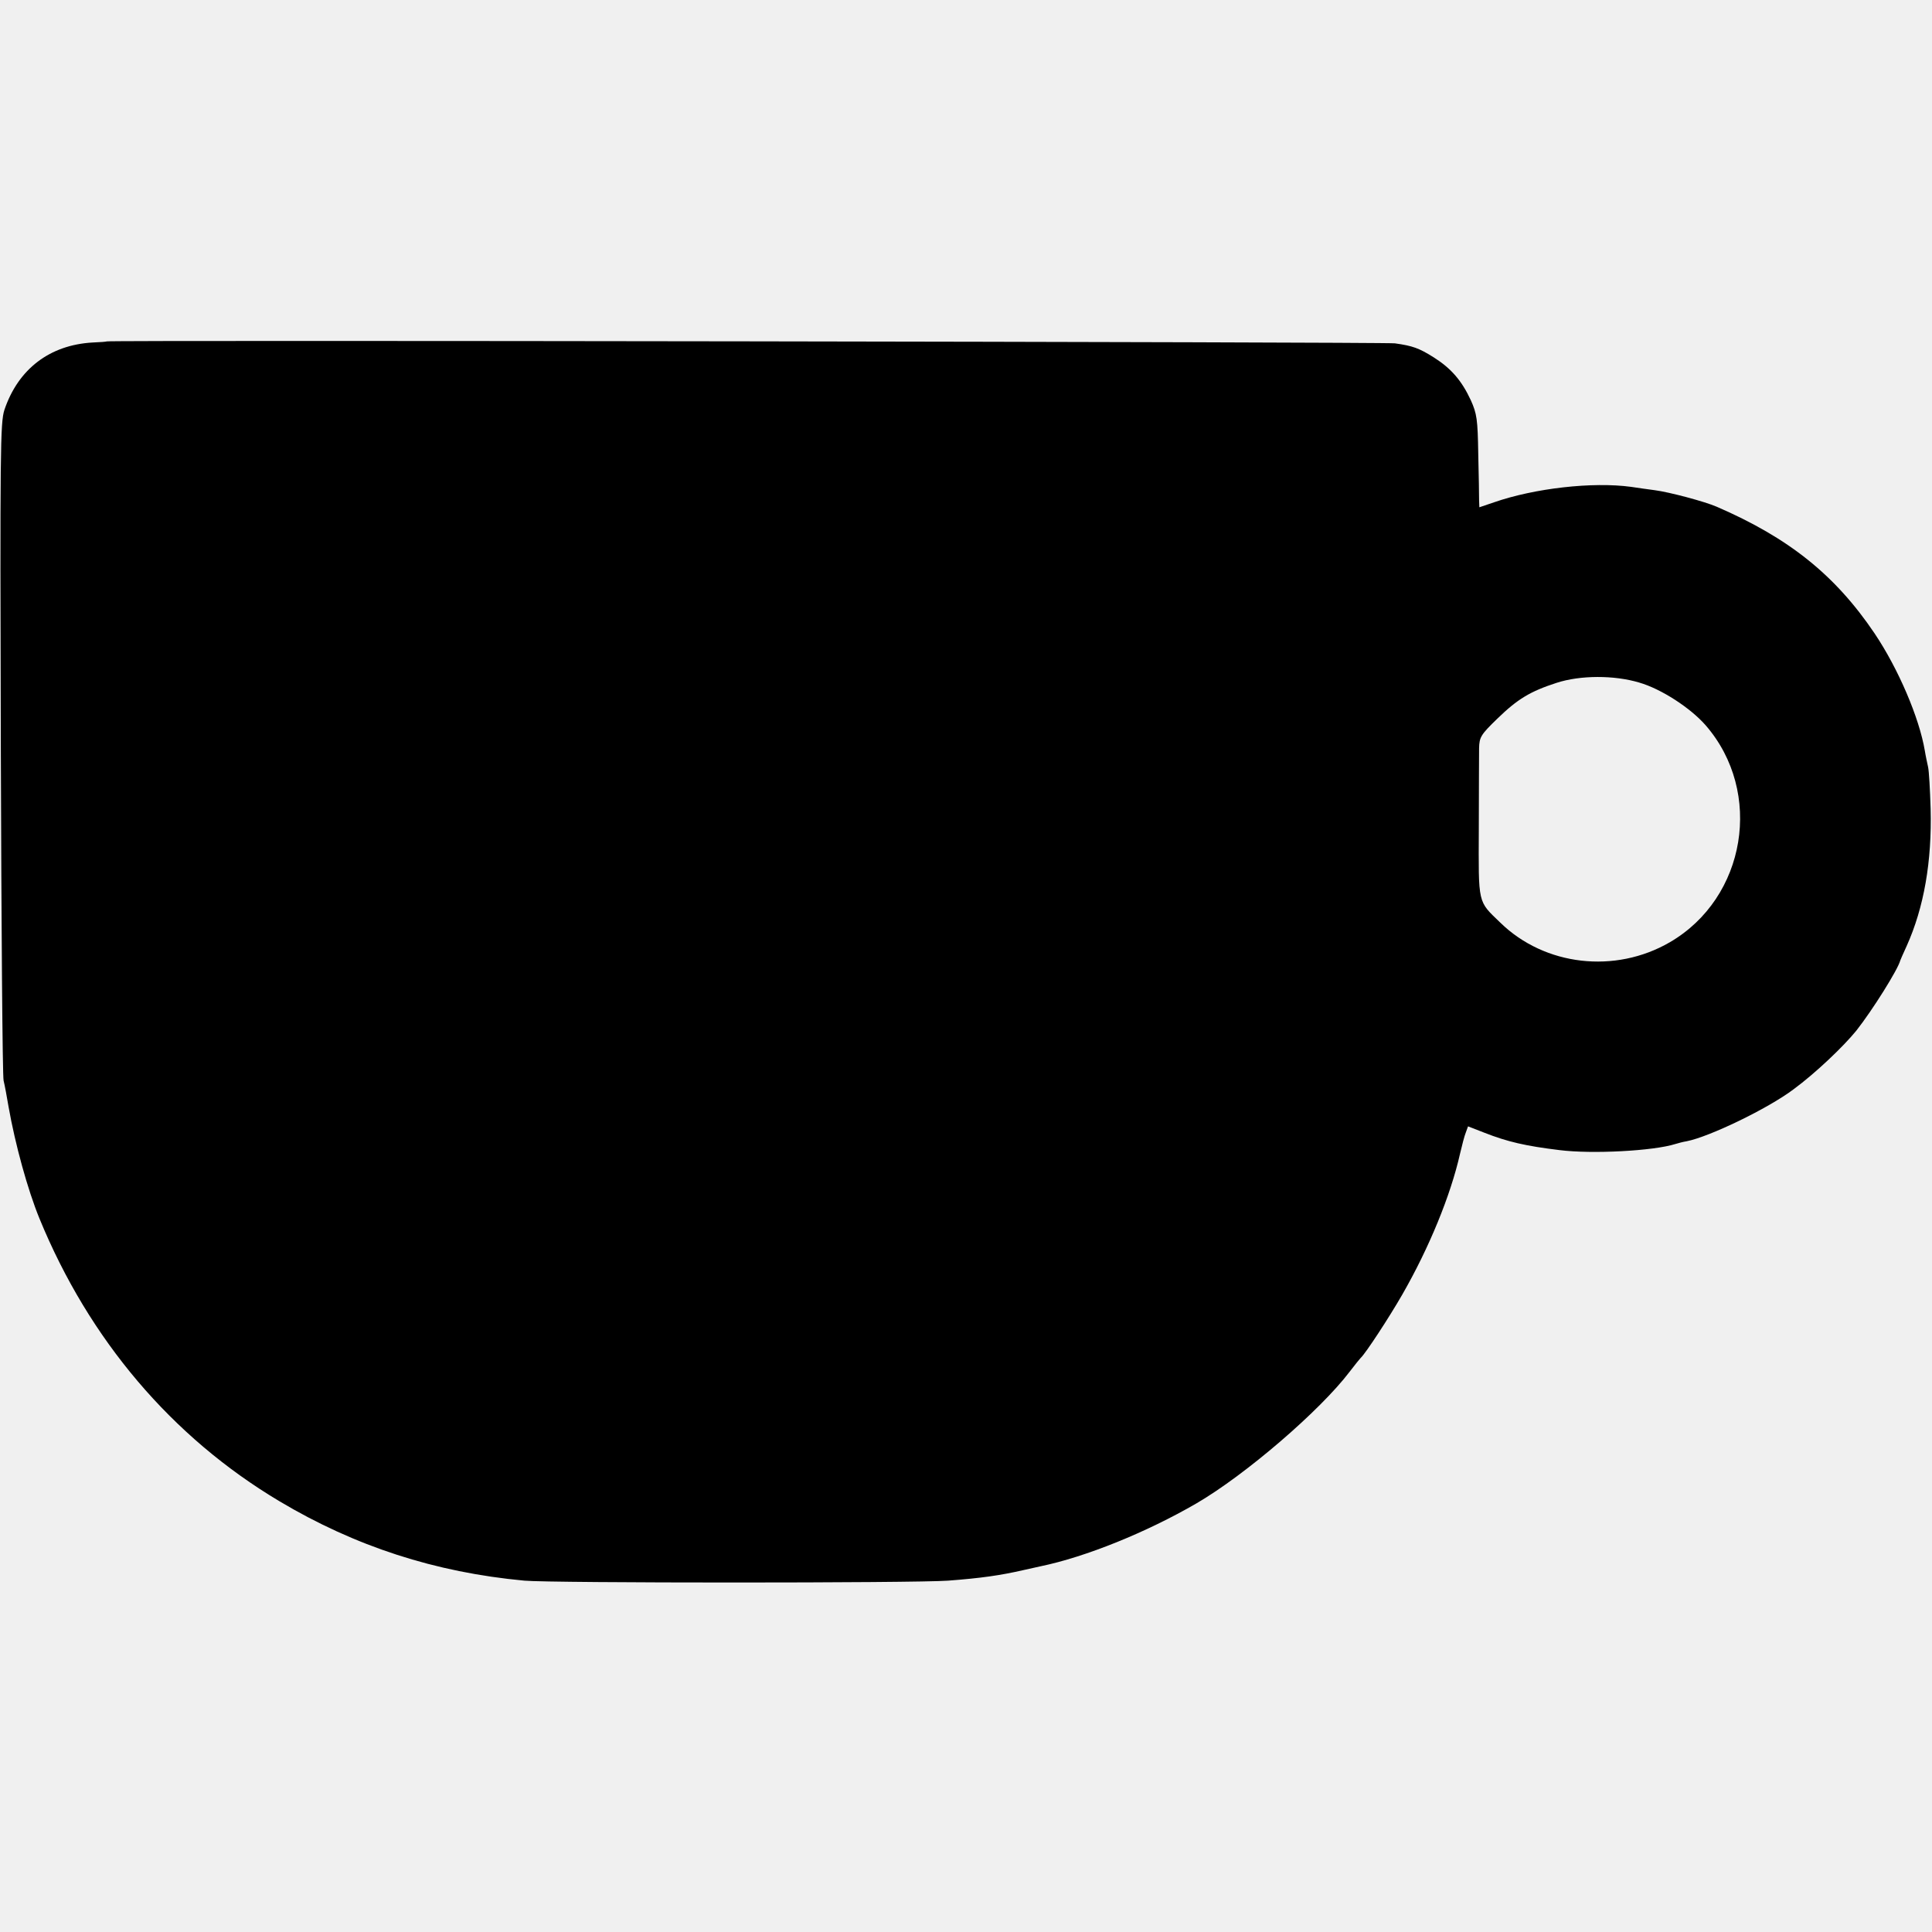
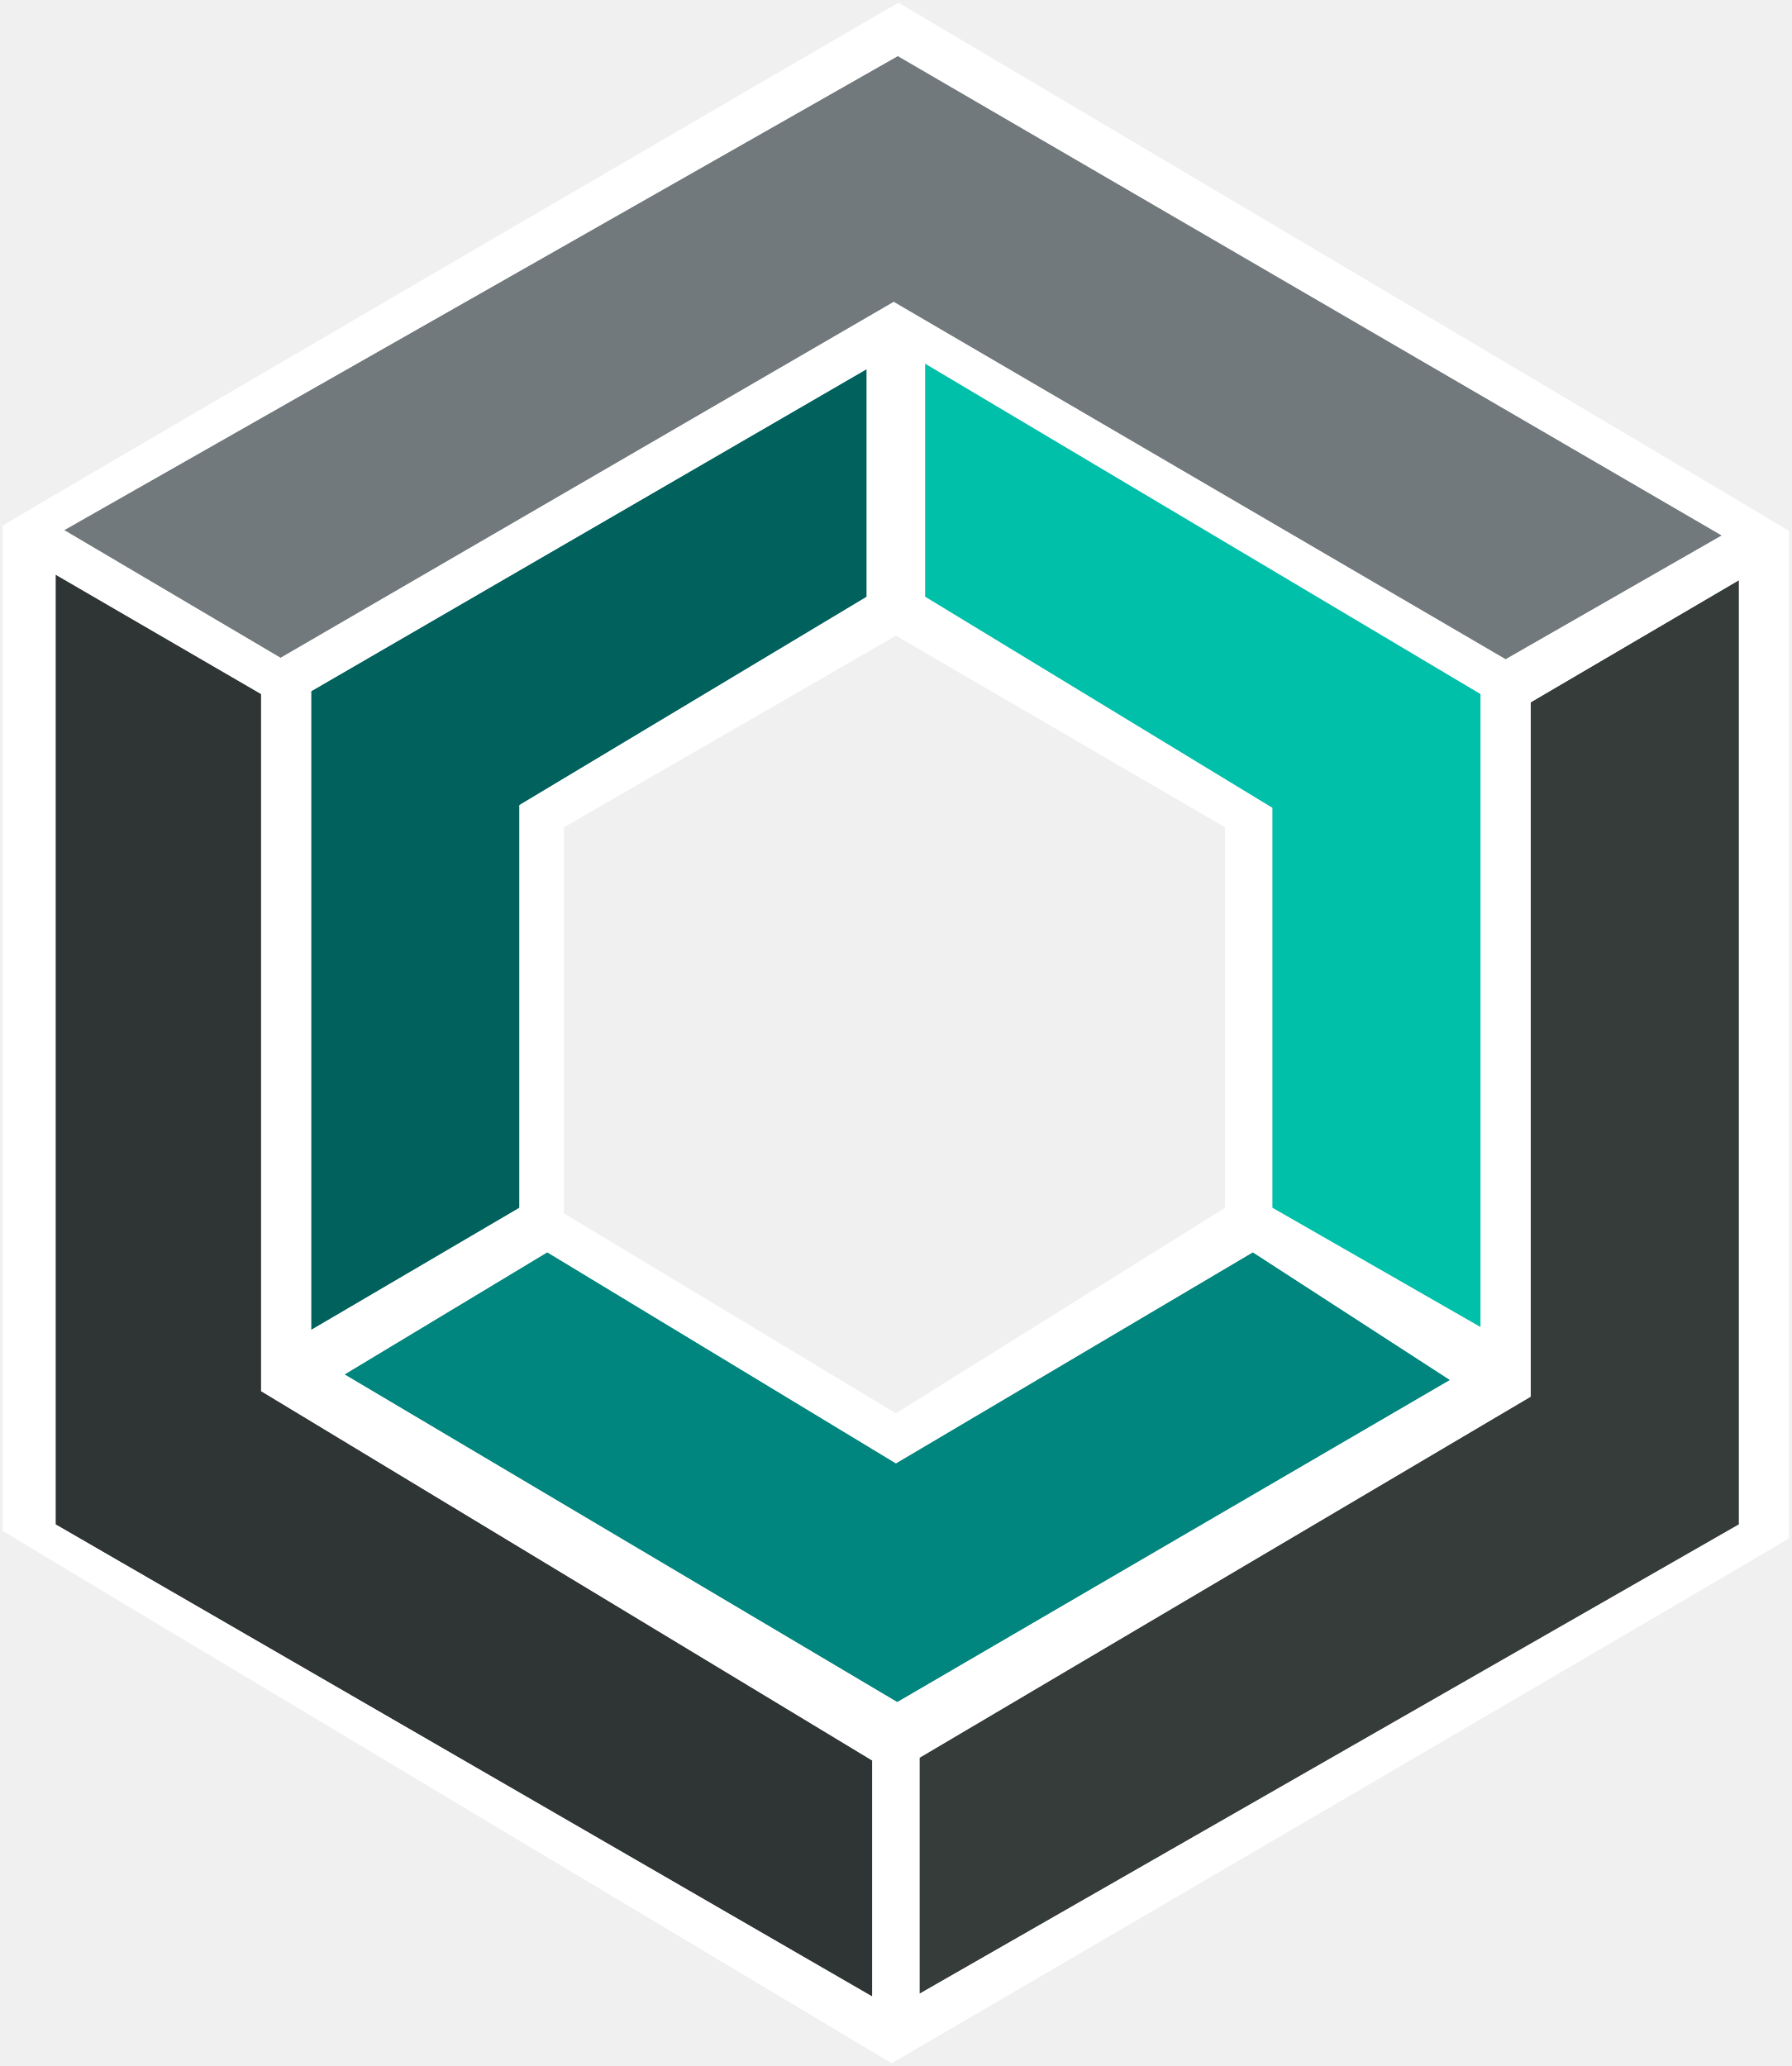
- <svg xmlns="http://www.w3.org/2000/svg" version="1.0" width="700pt" height="700pt" viewBox="0 0 700 700" preserveAspectRatio="xMidYMid meet">
-   <g transform="translate(0,700) scale(0.1,-0.1)" fill="#000000" stroke="none">
-     <path d="M387 5763 c-1 -1 -24 -3 -52 -4 -155 -9 -269 -96 -319 -244 -15 -46 -16 -145 -13 -1225 2 -646 6 -1188 10 -1205 4 -16 12 -59 18 -95 24 -136 69 -300 112 -405 180 -439 480 -792 869 -1024 275 -164 565 -258 888 -288 97 -9 1416 -9 1535 0 119 9 189 19 272 38 27 6 55 12 63 14 164 34 384 123 565 228 177 103 448 336 555 477 19 25 37 47 40 50 17 15 104 148 151 230 97 169 175 359 209 510 7 30 16 65 21 77 l8 22 59 -23 c84 -33 149 -48 272 -63 119 -15 341 -3 420 22 10 3 28 8 41 10 82 16 294 118 387 188 79 58 181 155 228 213 59 75 151 222 159 254 1 3 11 26 23 52 63 140 92 307 87 498 -2 69 -6 136 -9 150 -3 14 -9 41 -12 60 -20 119 -96 297 -182 425 -143 212 -311 346 -572 459 -44 19 -171 53 -225 60 -22 3 -60 8 -85 12 -140 19 -350 -5 -497 -56 l-53 -18 -1 26 c0 15 -1 90 -3 167 -2 126 -5 146 -27 195 -33 71 -71 115 -134 155 -54 34 -77 42 -141 51 -35 5 -4663 12 -4667 7z m5552 -1236 c80 -23 186 -92 241 -155 210 -242 147 -625 -130 -786 -198 -115 -453 -86 -614 71 -83 80 -79 64 -78 341 0 136 1 267 1 291 1 40 6 49 66 107 73 71 119 99 215 130 86 28 209 28 299 1z" />
-   </g>
+ <svg xmlns="http://www.w3.org/2000/svg" width="161.25" height="185.97">
+   <path fill="#00867E" d="M130.5 124.22l-49.75 29L31 123.72l18.25-11 31.38 19 32.12-19z" />
+   <path fill="#353C3A" d="M156.5 52.22v85l-73.75 42.25v-21.25l55-32.5v-62.5z" />
+   <path fill="#00C0AA" d="M133.25 62.47v57l-18.75-10.75v-36l-31.25-19v-21z" />
+   <path fill="#00615D" d="M78 33.22v20.5L46.75 72.47v36.25l-18.75 11v-57.5z" />
+   <path fill="#2F3435" d="M78.5 158.47v21.25L5 137.22v-85.5l18.5 10.75v62.75z" />
+   <path fill="#72797C" d="M154.96 48.2L135.5 59.35 80.43 27.18 25.25 59.22 5.77 47.72 80.8 5.04z" />
+   <path fill="#FFF" d="M80.25 185.72c-.04 0-80-47.84-80-47.93V47.31C.25 47.22 80.8.21 80.87.25c0 0 80.13 47.46 80.13 47.55v90.67c0 .09-80.71 47.25-80.75 47.25zM5 137.22l73.5 42.5v-21.25l-55-33.25V62.47L5 51.72v85.5zm151.5 0v-85l-18.75 11v62.5l-55 32.5v21.25l73.75-42.25zm-21-77.87l19.46-11.15L80.8 5.04 5.77 47.72l19.48 11.5 55.18-32.04 55.07 32.17zm-2.25 60.12v-57l-50-29.75v21l31.25 19v36l18.75 10.75zm-52.5 33.75l49.75-29-17.75-11.5-32.12 19-31.38-19-18.25 11 49.75 29.5zm29.5-44.5V74.47L80.63 57.22 50.75 74.47v34.75l29.88 18 29.62-18.5zM78 53.72v-20.5l-50 29v57.5l18.75-11V72.47L78 53.72z" />
</svg>
